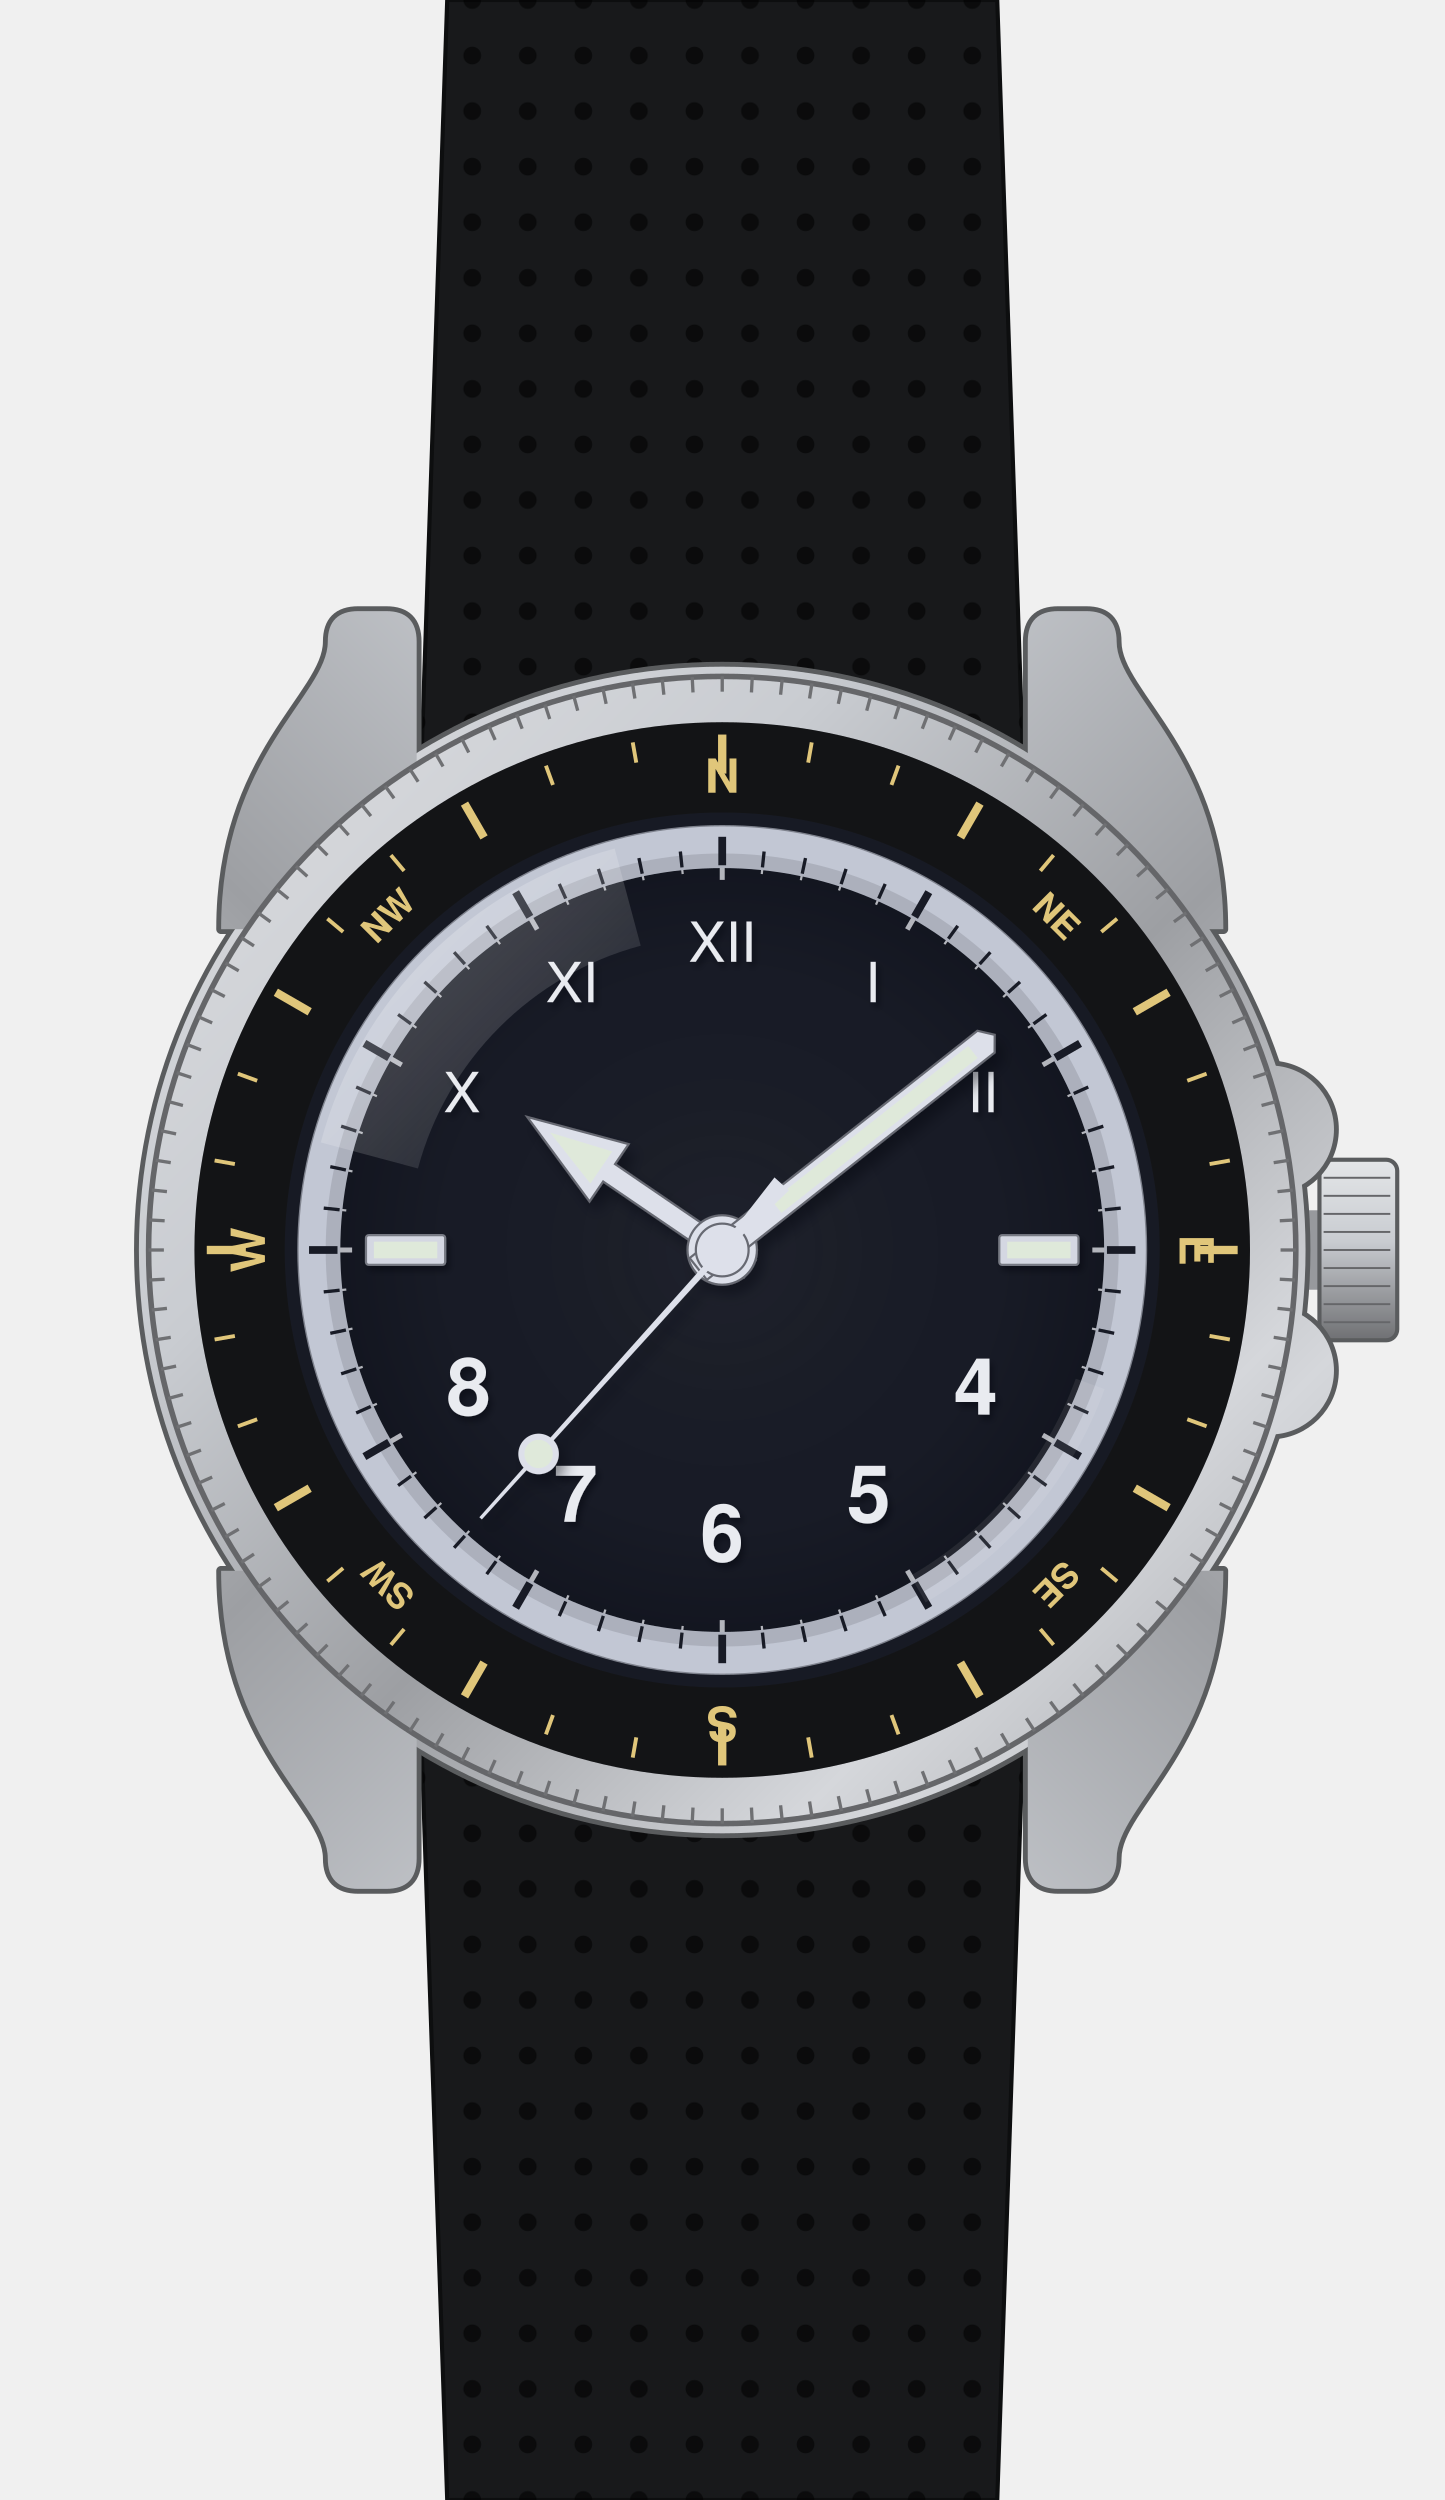
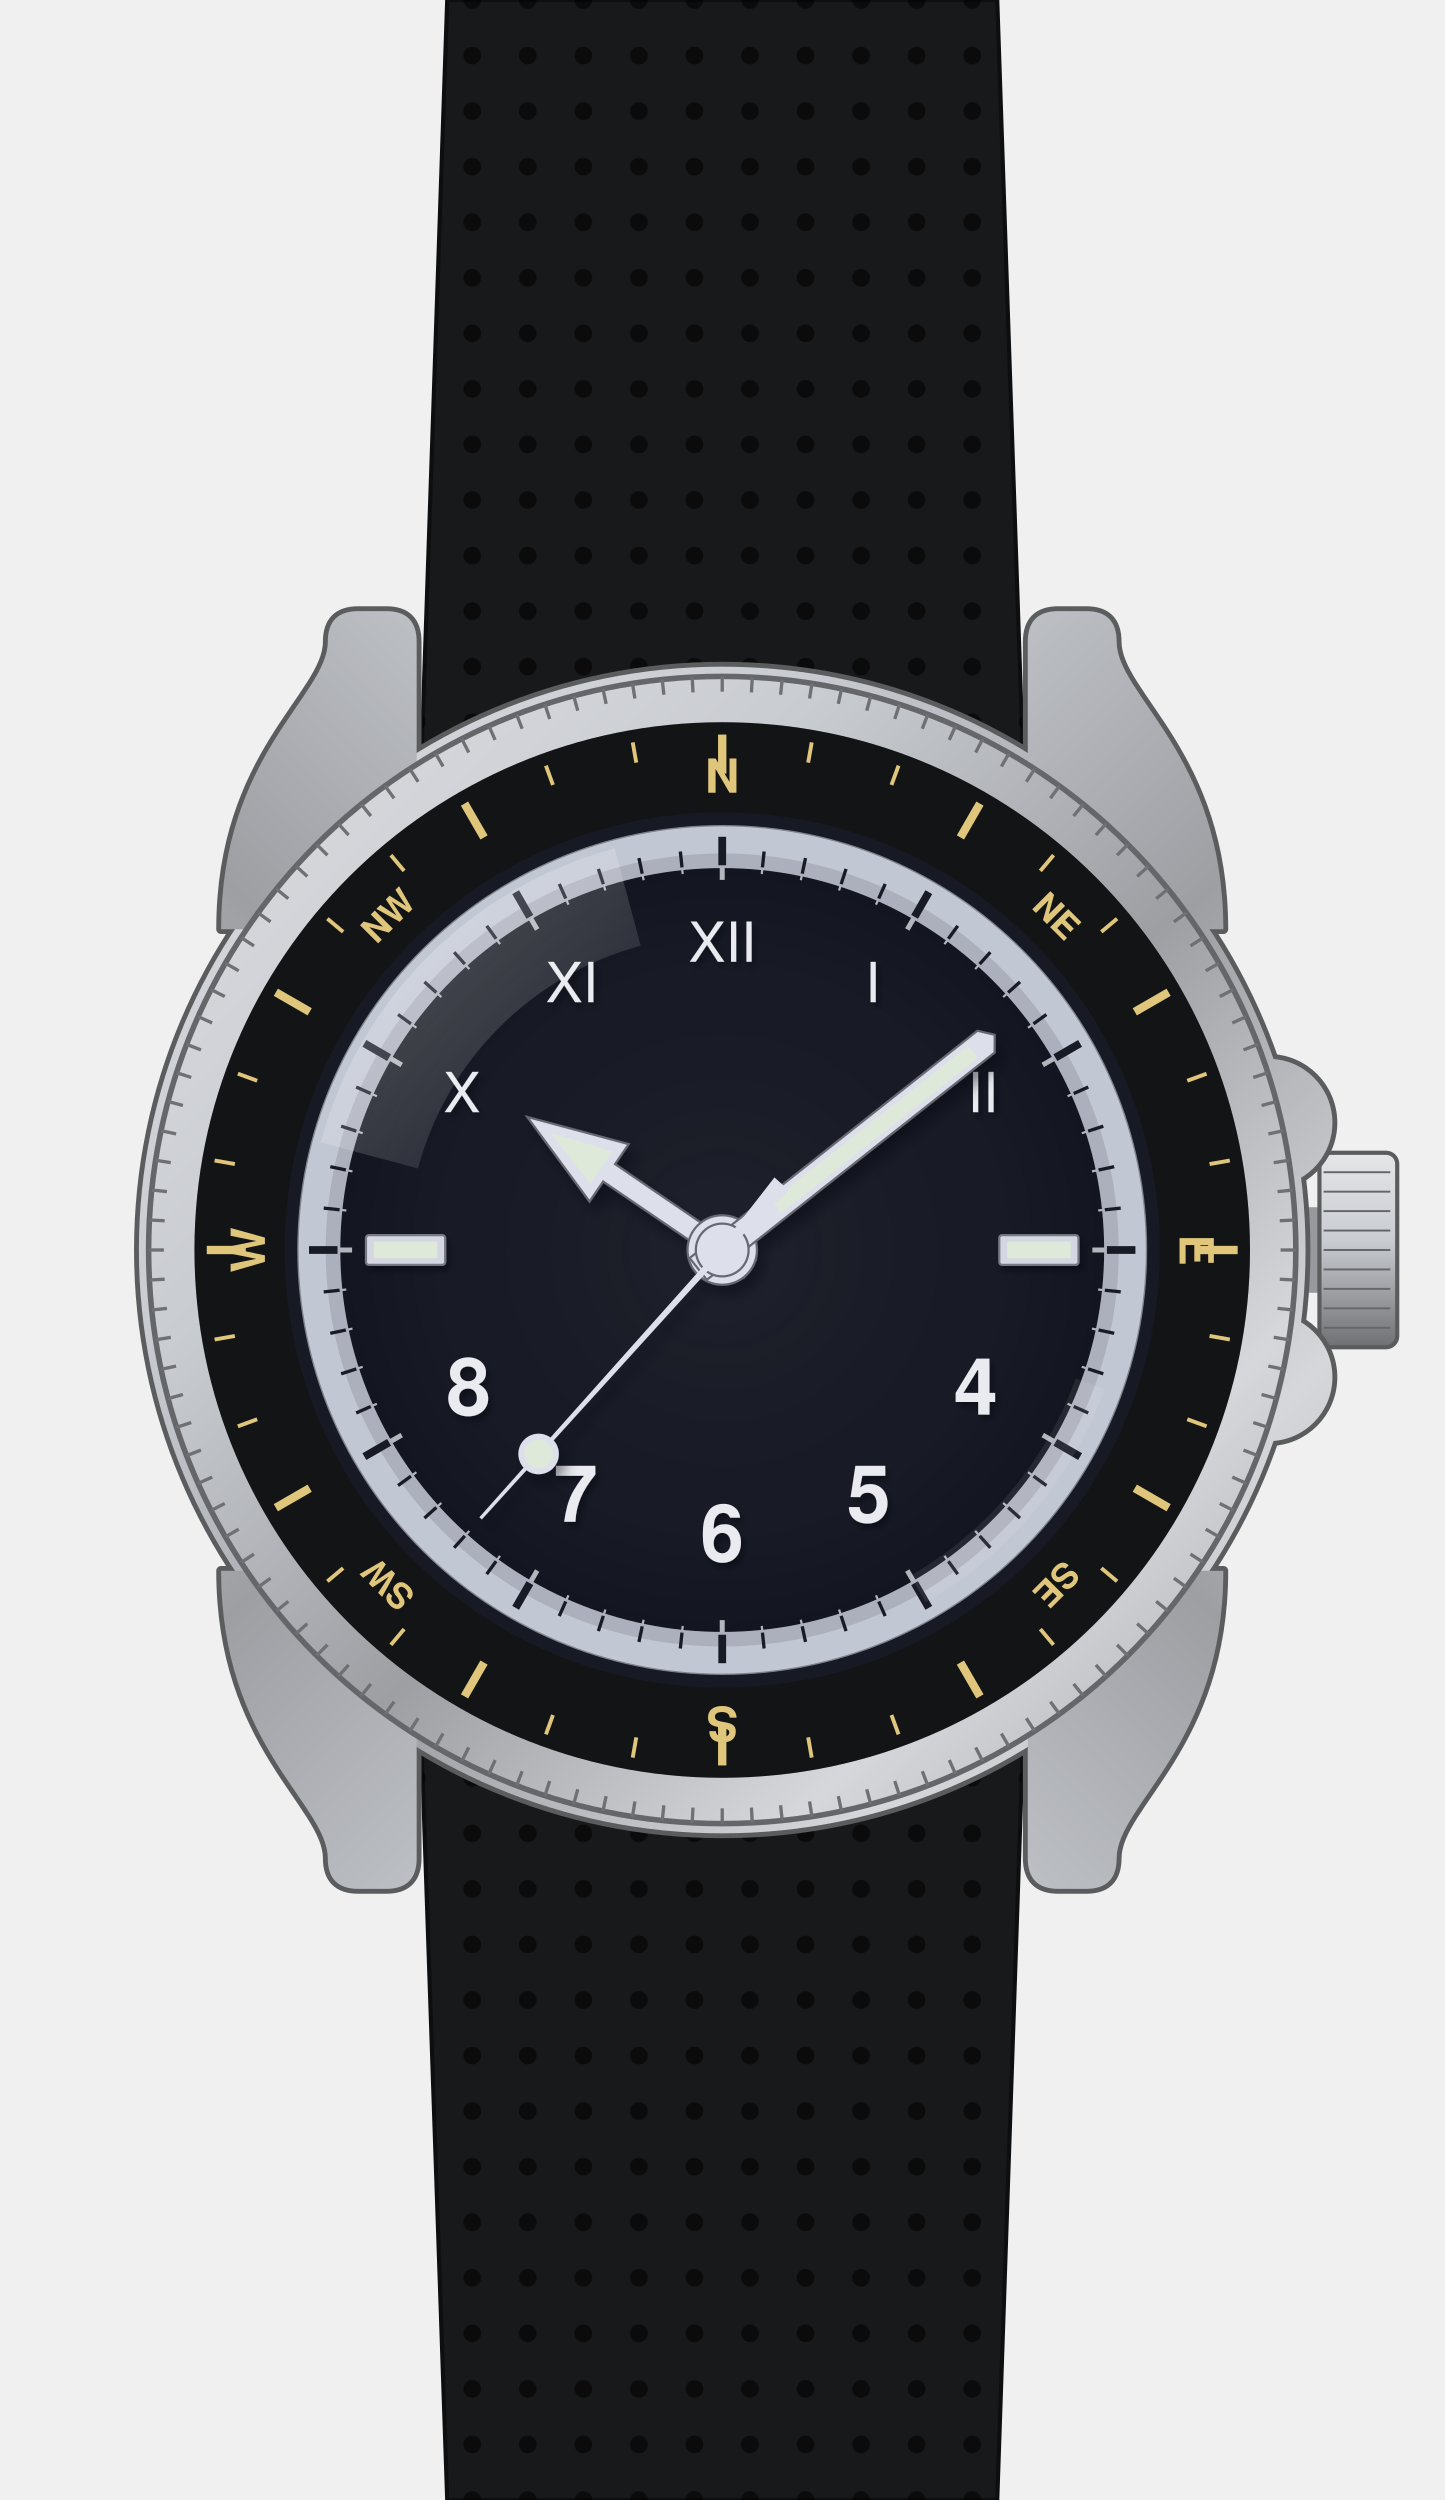
<svg xmlns="http://www.w3.org/2000/svg" viewBox="-26 -45 52 90" role="img" aria-label="California Dial, Compass Bezel" data-mm-width="52" data-mm-height="90">
  <defs>
    <clipPath id="california-compass-dial-clip">
      <circle r="15.3">
</circle>
    </clipPath>
  </defs>
  <g data-layer="strap" data-part="st-tropic-22-black">
    <g id="california-compass-strap-top">
      <g>
        <defs>
          <pattern id="california-compass-strap-texture-st-tropic-22-black" width="2" height="2" patternUnits="userSpaceOnUse">
            <circle cx="1" cy="1" r="0.32" fill="#000" opacity="0.55">
</circle>
          </pattern>
        </defs>
        <path d="M -11 -12.6 L 11 -12.6 L 9.9 -45 L -9.9 -45 Z" fill="#18191b" stroke="#0d0e0f" stroke-width="0.15">
</path>
        <path d="M -11 -12.6 L 11 -12.6 L 9.9 -45 L -9.9 -45 Z" fill="url(#california-compass-strap-texture-st-tropic-22-black)">
</path>
      </g>
    </g>
    <use href="#california-compass-strap-top" transform="scale(1 -1)">
</use>
  </g>
  <g data-layer="crown" data-part="cw-diver42" transform="rotate(0)">
    <g>
      <defs>
        <linearGradient id="california-compass-crown-cw-diver42" x1="0" y1="0" x2="0" y2="1">
          <stop offset="0" stop-color="#e4e6e8">
</stop>
          <stop offset="0.45" stop-color="#c9ccd1">
</stop>
          <stop offset="1" stop-color="#6f7073">
</stop>
        </linearGradient>
      </defs>
-       <rect x="20.6" y="-1.43" width="1.2" height="2.86" fill="#97999d">
+       <rect x="20.6" y="-1.54" width="1.2" height="3.08" fill="#97999d">
</rect>
-       <rect x="21.5" y="-3.25" width="2.8" height="6.5" rx="0.4" fill="url(#california-compass-crown-cw-diver42)" stroke="#5a5c5e" stroke-width="0.15">
+       <rect x="21.5" y="-3.5" width="2.8" height="7" rx="0.4" fill="url(#california-compass-crown-cw-diver42)" stroke="#5a5c5e" stroke-width="0.15">
</rect>
      <g stroke="#656669" stroke-width="0.07">
-         <line x1="21.65" y1="-2.6" x2="24.05" y2="-2.6">
- </line>
-         <line x1="21.65" y1="-1.95" x2="24.05" y2="-1.95">
- </line>
-         <line x1="21.65" y1="-1.3" x2="24.05" y2="-1.3">
- </line>
-         <line x1="21.65" y1="-0.65" x2="24.05" y2="-0.65">
+         <line x1="21.65" y1="-2.8" x2="24.05" y2="-2.8">
+ </line>
+         <line x1="21.65" y1="-2.1" x2="24.05" y2="-2.1">
+ </line>
+         <line x1="21.65" y1="-1.4" x2="24.05" y2="-1.4">
+ </line>
+         <line x1="21.65" y1="-0.7" x2="24.05" y2="-0.7">
</line>
        <line x1="21.65" y1="0" x2="24.05" y2="0">
</line>
-         <line x1="21.65" y1="0.65" x2="24.05" y2="0.65">
- </line>
-         <line x1="21.65" y1="1.3" x2="24.05" y2="1.3">
- </line>
-         <line x1="21.65" y1="1.95" x2="24.05" y2="1.95">
- </line>
-         <line x1="21.65" y1="2.6" x2="24.05" y2="2.6">
+         <line x1="21.65" y1="0.7" x2="24.05" y2="0.7">
+ </line>
+         <line x1="21.65" y1="1.4" x2="24.05" y2="1.4">
+ </line>
+         <line x1="21.65" y1="2.1" x2="24.05" y2="2.1">
+ </line>
+         <line x1="21.65" y1="2.8" x2="24.05" y2="2.8">
</line>
      </g>
    </g>
  </g>
  <g data-layer="case" data-part="cs-diver42-30">
    <g>
      <defs>
        <linearGradient id="california-compass-case-metal-cs-diver42-30" gradientUnits="userSpaceOnUse" x1="-23" y1="-23" x2="23" y2="23">
          <stop offset="0" stop-color="#dedfe2">
</stop>
          <stop offset="0.3" stop-color="#c9ccd1">
</stop>
          <stop offset="0.55" stop-color="#9d9fa3">
</stop>
          <stop offset="0.78" stop-color="#d5d7db">
</stop>
          <stop offset="1" stop-color="#a5a7ab">
</stop>
        </linearGradient>
        <radialGradient id="california-compass-case-flange-cs-diver42-30" gradientUnits="userSpaceOnUse" cx="0" cy="0" r="15.35">
          <stop offset="0.8" stop-color="#3c3d3f">
</stop>
          <stop offset="1" stop-color="#838588">
</stop>
        </radialGradient>
      </defs>
      <g stroke="#5a5c5e" stroke-width="0.35" stroke-linejoin="round">
        <circle r="21" fill="#5a5c5e">
</circle>
        <path d="M 11 -11.55 L 11 -21.9 Q 11 -23 12.1 -23 L 13.1 -23 Q 14.2 -23 14.2 -21.9 C 14.2 -19.95 18.04 -17.85 18.04 -11.55 Z" fill="#5a5c5e" transform="scale(1 1)">
</path>
        <path d="M 11 -11.55 L 11 -21.9 Q 11 -23 12.1 -23 L 13.1 -23 Q 14.2 -23 14.2 -21.9 C 14.2 -19.95 18.04 -17.85 18.04 -11.55 Z" fill="#5a5c5e" transform="scale(-1 1)">
</path>
        <path d="M 11 -11.55 L 11 -21.9 Q 11 -23 12.1 -23 L 13.1 -23 Q 14.2 -23 14.2 -21.9 C 14.2 -19.95 18.04 -17.85 18.04 -11.55 Z" fill="#5a5c5e" transform="scale(1 -1)">
</path>
        <path d="M 11 -11.55 L 11 -21.9 Q 11 -23 12.1 -23 L 13.1 -23 Q 14.2 -23 14.2 -21.9 C 14.2 -19.95 18.04 -17.85 18.04 -11.55 Z" fill="#5a5c5e" transform="scale(-1 -1)">
</path>
-         <circle cx="19.723" cy="-4.342" r="2.3" fill="#5a5c5e">
- </circle>
-         <circle cx="19.723" cy="4.342" r="2.3" fill="#5a5c5e">
+         <circle cx="19.668" cy="-4.582" r="2.3" fill="#5a5c5e">
+ </circle>
+         <circle cx="19.668" cy="4.582" r="2.3" fill="#5a5c5e">
</circle>
      </g>
      <g>
        <circle r="21" fill="url(#california-compass-case-metal-cs-diver42-30)">
</circle>
        <path d="M 11 -11.55 L 11 -21.9 Q 11 -23 12.1 -23 L 13.1 -23 Q 14.2 -23 14.2 -21.9 C 14.2 -19.95 18.04 -17.85 18.04 -11.55 Z" fill="url(#california-compass-case-metal-cs-diver42-30)" transform="scale(1 1)">
</path>
        <path d="M 11 -11.55 L 11 -21.9 Q 11 -23 12.1 -23 L 13.1 -23 Q 14.2 -23 14.2 -21.9 C 14.2 -19.95 18.04 -17.85 18.04 -11.55 Z" fill="url(#california-compass-case-metal-cs-diver42-30)" transform="scale(-1 1)">
</path>
        <path d="M 11 -11.55 L 11 -21.9 Q 11 -23 12.1 -23 L 13.1 -23 Q 14.2 -23 14.2 -21.9 C 14.2 -19.95 18.04 -17.85 18.04 -11.55 Z" fill="url(#california-compass-case-metal-cs-diver42-30)" transform="scale(1 -1)">
</path>
        <path d="M 11 -11.55 L 11 -21.9 Q 11 -23 12.1 -23 L 13.1 -23 Q 14.2 -23 14.2 -21.9 C 14.2 -19.95 18.04 -17.85 18.04 -11.55 Z" fill="url(#california-compass-case-metal-cs-diver42-30)" transform="scale(-1 -1)">
</path>
-         <circle cx="19.723" cy="-4.342" r="2.3" fill="url(#california-compass-case-metal-cs-diver42-30)">
- </circle>
-         <circle cx="19.723" cy="4.342" r="2.3" fill="url(#california-compass-case-metal-cs-diver42-30)">
+         <circle cx="19.668" cy="-4.582" r="2.3" fill="url(#california-compass-case-metal-cs-diver42-30)">
+ </circle>
+         <circle cx="19.668" cy="4.582" r="2.3" fill="url(#california-compass-case-metal-cs-diver42-30)">
</circle>
      </g>
      <circle r="15.35" fill="url(#california-compass-case-flange-cs-diver42-30)">
</circle>
    </g>
  </g>
  <g data-layer="bezel" data-part="bz-diver42-sloped">
    <g>
      <defs>
        <linearGradient id="california-compass-bezel-bz-diver42-sloped" gradientUnits="userSpaceOnUse" x1="-20.65" y1="-20.65" x2="20.65" y2="20.65">
          <stop offset="0" stop-color="#dedfe2">
</stop>
          <stop offset="0.3" stop-color="#c9ccd1">
</stop>
          <stop offset="0.55" stop-color="#9d9fa3">
</stop>
          <stop offset="0.78" stop-color="#d5d7db">
</stop>
          <stop offset="1" stop-color="#a5a7ab">
</stop>
        </linearGradient>
      </defs>
      <path d="M -20.65 0 A 20.65 20.65 0 1 0 20.65 0 A 20.65 20.65 0 1 0 -20.65 0 Z M -18.75 0 A 18.75 18.75 0 1 0 18.75 0 A 18.75 18.75 0 1 0 -18.75 0 Z" fill="url(#california-compass-bezel-bz-diver42-sloped)" fill-rule="evenodd" stroke="#656669" stroke-width="0.2">
</path>
      <g stroke="#6f7073" stroke-width="0.12">
        <line x1="0" y1="-20.1" x2="0" y2="-20.65">
</line>
        <line x1="1.052" y1="-20.072" x2="1.081" y2="-20.622">
</line>
        <line x1="2.101" y1="-19.99" x2="2.159" y2="-20.537">
</line>
        <line x1="3.144" y1="-19.853" x2="3.23" y2="-20.396">
</line>
        <line x1="4.179" y1="-19.661" x2="4.293" y2="-20.199">
</line>
        <line x1="5.202" y1="-19.415" x2="5.345" y2="-19.946">
</line>
        <line x1="6.211" y1="-19.116" x2="6.381" y2="-19.639">
</line>
        <line x1="7.203" y1="-18.765" x2="7.4" y2="-19.278">
</line>
        <line x1="8.175" y1="-18.362" x2="8.399" y2="-18.865">
</line>
        <line x1="9.125" y1="-17.909" x2="9.375" y2="-18.399">
</line>
        <line x1="10.05" y1="-17.407" x2="10.325" y2="-17.883">
</line>
        <line x1="10.947" y1="-16.857" x2="11.247" y2="-17.319">
</line>
        <line x1="11.814" y1="-16.261" x2="12.138" y2="-16.706">
</line>
        <line x1="12.649" y1="-15.621" x2="12.995" y2="-16.048">
</line>
        <line x1="13.45" y1="-14.937" x2="13.818" y2="-15.346">
</line>
        <line x1="14.213" y1="-14.213" x2="14.602" y2="-14.602">
</line>
        <line x1="14.937" y1="-13.45" x2="15.346" y2="-13.818">
</line>
        <line x1="15.621" y1="-12.649" x2="16.048" y2="-12.995">
</line>
        <line x1="16.261" y1="-11.814" x2="16.706" y2="-12.138">
</line>
        <line x1="16.857" y1="-10.947" x2="17.319" y2="-11.247">
</line>
        <line x1="17.407" y1="-10.05" x2="17.883" y2="-10.325">
</line>
        <line x1="17.909" y1="-9.125" x2="18.399" y2="-9.375">
</line>
        <line x1="18.362" y1="-8.175" x2="18.865" y2="-8.399">
</line>
        <line x1="18.765" y1="-7.203" x2="19.278" y2="-7.4">
</line>
        <line x1="19.116" y1="-6.211" x2="19.639" y2="-6.381">
</line>
        <line x1="19.415" y1="-5.202" x2="19.946" y2="-5.345">
</line>
        <line x1="19.661" y1="-4.179" x2="20.199" y2="-4.293">
</line>
        <line x1="19.853" y1="-3.144" x2="20.396" y2="-3.23">
</line>
        <line x1="19.99" y1="-2.101" x2="20.537" y2="-2.159">
</line>
        <line x1="20.072" y1="-1.052" x2="20.622" y2="-1.081">
</line>
        <line x1="20.1" y1="0" x2="20.65" y2="0">
</line>
        <line x1="20.072" y1="1.052" x2="20.622" y2="1.081">
</line>
        <line x1="19.99" y1="2.101" x2="20.537" y2="2.159">
</line>
        <line x1="19.853" y1="3.144" x2="20.396" y2="3.23">
</line>
        <line x1="19.661" y1="4.179" x2="20.199" y2="4.293">
</line>
        <line x1="19.415" y1="5.202" x2="19.946" y2="5.345">
</line>
        <line x1="19.116" y1="6.211" x2="19.639" y2="6.381">
</line>
        <line x1="18.765" y1="7.203" x2="19.278" y2="7.4">
</line>
        <line x1="18.362" y1="8.175" x2="18.865" y2="8.399">
</line>
        <line x1="17.909" y1="9.125" x2="18.399" y2="9.375">
</line>
        <line x1="17.407" y1="10.05" x2="17.883" y2="10.325">
</line>
        <line x1="16.857" y1="10.947" x2="17.319" y2="11.247">
</line>
        <line x1="16.261" y1="11.814" x2="16.706" y2="12.138">
</line>
        <line x1="15.621" y1="12.649" x2="16.048" y2="12.995">
</line>
        <line x1="14.937" y1="13.45" x2="15.346" y2="13.818">
</line>
        <line x1="14.213" y1="14.213" x2="14.602" y2="14.602">
</line>
        <line x1="13.45" y1="14.937" x2="13.818" y2="15.346">
</line>
        <line x1="12.649" y1="15.621" x2="12.995" y2="16.048">
</line>
        <line x1="11.814" y1="16.261" x2="12.138" y2="16.706">
</line>
        <line x1="10.947" y1="16.857" x2="11.247" y2="17.319">
</line>
        <line x1="10.05" y1="17.407" x2="10.325" y2="17.883">
</line>
        <line x1="9.125" y1="17.909" x2="9.375" y2="18.399">
</line>
        <line x1="8.175" y1="18.362" x2="8.399" y2="18.865">
</line>
        <line x1="7.203" y1="18.765" x2="7.4" y2="19.278">
</line>
        <line x1="6.211" y1="19.116" x2="6.381" y2="19.639">
</line>
        <line x1="5.202" y1="19.415" x2="5.345" y2="19.946">
</line>
        <line x1="4.179" y1="19.661" x2="4.293" y2="20.199">
</line>
        <line x1="3.144" y1="19.853" x2="3.23" y2="20.396">
</line>
        <line x1="2.101" y1="19.99" x2="2.159" y2="20.537">
</line>
        <line x1="1.052" y1="20.072" x2="1.081" y2="20.622">
</line>
        <line x1="0" y1="20.1" x2="0" y2="20.65">
</line>
        <line x1="-1.052" y1="20.072" x2="-1.081" y2="20.622">
</line>
        <line x1="-2.101" y1="19.99" x2="-2.159" y2="20.537">
</line>
        <line x1="-3.144" y1="19.853" x2="-3.23" y2="20.396">
</line>
        <line x1="-4.179" y1="19.661" x2="-4.293" y2="20.199">
</line>
        <line x1="-5.202" y1="19.415" x2="-5.345" y2="19.946">
</line>
        <line x1="-6.211" y1="19.116" x2="-6.381" y2="19.639">
</line>
        <line x1="-7.203" y1="18.765" x2="-7.4" y2="19.278">
</line>
        <line x1="-8.175" y1="18.362" x2="-8.399" y2="18.865">
</line>
        <line x1="-9.125" y1="17.909" x2="-9.375" y2="18.399">
</line>
        <line x1="-10.05" y1="17.407" x2="-10.325" y2="17.883">
</line>
        <line x1="-10.947" y1="16.857" x2="-11.247" y2="17.319">
</line>
        <line x1="-11.814" y1="16.261" x2="-12.138" y2="16.706">
</line>
        <line x1="-12.649" y1="15.621" x2="-12.995" y2="16.048">
</line>
        <line x1="-13.45" y1="14.937" x2="-13.818" y2="15.346">
</line>
        <line x1="-14.213" y1="14.213" x2="-14.602" y2="14.602">
</line>
        <line x1="-14.937" y1="13.45" x2="-15.346" y2="13.818">
</line>
        <line x1="-15.621" y1="12.649" x2="-16.048" y2="12.995">
</line>
        <line x1="-16.261" y1="11.814" x2="-16.706" y2="12.138">
</line>
        <line x1="-16.857" y1="10.947" x2="-17.319" y2="11.247">
</line>
        <line x1="-17.407" y1="10.05" x2="-17.883" y2="10.325">
</line>
        <line x1="-17.909" y1="9.125" x2="-18.399" y2="9.375">
</line>
        <line x1="-18.362" y1="8.175" x2="-18.865" y2="8.399">
</line>
        <line x1="-18.765" y1="7.203" x2="-19.278" y2="7.4">
</line>
        <line x1="-19.116" y1="6.211" x2="-19.639" y2="6.381">
</line>
        <line x1="-19.415" y1="5.202" x2="-19.946" y2="5.345">
</line>
        <line x1="-19.661" y1="4.179" x2="-20.199" y2="4.293">
</line>
        <line x1="-19.853" y1="3.144" x2="-20.396" y2="3.23">
</line>
        <line x1="-19.99" y1="2.101" x2="-20.537" y2="2.159">
</line>
        <line x1="-20.072" y1="1.052" x2="-20.622" y2="1.081">
</line>
        <line x1="-20.1" y1="0" x2="-20.65" y2="0">
</line>
        <line x1="-20.072" y1="-1.052" x2="-20.622" y2="-1.081">
</line>
        <line x1="-19.99" y1="-2.101" x2="-20.537" y2="-2.159">
</line>
        <line x1="-19.853" y1="-3.144" x2="-20.396" y2="-3.23">
</line>
        <line x1="-19.661" y1="-4.179" x2="-20.199" y2="-4.293">
</line>
        <line x1="-19.415" y1="-5.202" x2="-19.946" y2="-5.345">
</line>
        <line x1="-19.116" y1="-6.211" x2="-19.639" y2="-6.381">
</line>
        <line x1="-18.765" y1="-7.203" x2="-19.278" y2="-7.4">
</line>
        <line x1="-18.362" y1="-8.175" x2="-18.865" y2="-8.399">
</line>
        <line x1="-17.909" y1="-9.125" x2="-18.399" y2="-9.375">
</line>
        <line x1="-17.407" y1="-10.05" x2="-17.883" y2="-10.325">
</line>
        <line x1="-16.857" y1="-10.947" x2="-17.319" y2="-11.247">
</line>
        <line x1="-16.261" y1="-11.814" x2="-16.706" y2="-12.138">
</line>
        <line x1="-15.621" y1="-12.649" x2="-16.048" y2="-12.995">
</line>
        <line x1="-14.937" y1="-13.45" x2="-15.346" y2="-13.818">
</line>
        <line x1="-14.213" y1="-14.213" x2="-14.602" y2="-14.602">
</line>
        <line x1="-13.45" y1="-14.937" x2="-13.818" y2="-15.346">
</line>
        <line x1="-12.649" y1="-15.621" x2="-12.995" y2="-16.048">
</line>
        <line x1="-11.814" y1="-16.261" x2="-12.138" y2="-16.706">
</line>
        <line x1="-10.947" y1="-16.857" x2="-11.247" y2="-17.319">
</line>
        <line x1="-10.05" y1="-17.407" x2="-10.325" y2="-17.883">
</line>
        <line x1="-9.125" y1="-17.909" x2="-9.375" y2="-18.399">
</line>
        <line x1="-8.175" y1="-18.362" x2="-8.399" y2="-18.865">
</line>
        <line x1="-7.203" y1="-18.765" x2="-7.4" y2="-19.278">
</line>
        <line x1="-6.211" y1="-19.116" x2="-6.381" y2="-19.639">
</line>
        <line x1="-5.202" y1="-19.415" x2="-5.345" y2="-19.946">
</line>
        <line x1="-4.179" y1="-19.661" x2="-4.293" y2="-20.199">
</line>
        <line x1="-3.144" y1="-19.853" x2="-3.23" y2="-20.396">
</line>
        <line x1="-2.101" y1="-19.99" x2="-2.159" y2="-20.537">
</line>
        <line x1="-1.052" y1="-20.072" x2="-1.081" y2="-20.622">
</line>
      </g>
    </g>
  </g>
  <g data-layer="bezelInsert" data-part="in-diver42-compass-black">
    <g>
      <g>
        <defs>
          <radialGradient id="california-compass-insert-shade-in-diver42-compass-black" gradientUnits="userSpaceOnUse" r="19">
            <stop offset="0.805" stop-color="#000" stop-opacity="0.35">
</stop>
            <stop offset="0.873" stop-color="#000" stop-opacity="0">
</stop>
            <stop offset="1" stop-color="#000" stop-opacity="0.15">
</stop>
          </radialGradient>
        </defs>
        <path d="M -19 0 A 19 19 0 1 0 19 0 A 19 19 0 1 0 -19 0 Z M -15.3 0 A 15.3 15.3 0 1 0 15.3 0 A 15.3 15.3 0 1 0 -15.3 0 Z" fill="#16171a" fill-rule="evenodd">
</path>
        <path d="M -19 0 A 19 19 0 1 0 19 0 A 19 19 0 1 0 -19 0 Z M -15.3 0 A 15.3 15.3 0 1 0 15.3 0 A 15.3 15.3 0 1 0 -15.3 0 Z" fill="url(#california-compass-insert-shade-in-diver42-compass-black)" fill-rule="evenodd">
</path>
      </g>
      <g>
        <g stroke="#e0c67a" stroke-linecap="butt">
          <line x1="0" y1="-17.15" x2="0" y2="-18.556" stroke-width="0.3">
</line>
          <line x1="3.094" y1="-17.545" x2="3.222" y2="-18.274" stroke-width="0.14">
</line>
          <line x1="6.093" y1="-16.742" x2="6.347" y2="-17.437" stroke-width="0.14">
</line>
          <line x1="8.575" y1="-14.852" x2="9.278" y2="-16.07" stroke-width="0.3">
</line>
          <line x1="11.452" y1="-13.648" x2="11.928" y2="-14.215" stroke-width="0.14">
</line>
          <line x1="13.648" y1="-11.452" x2="14.215" y2="-11.928" stroke-width="0.14">
</line>
          <line x1="14.852" y1="-8.575" x2="16.07" y2="-9.278" stroke-width="0.3">
</line>
          <line x1="16.742" y1="-6.093" x2="17.437" y2="-6.347" stroke-width="0.14">
</line>
          <line x1="17.545" y1="-3.094" x2="18.274" y2="-3.222" stroke-width="0.14">
</line>
          <line x1="17.15" y1="0" x2="18.556" y2="0" stroke-width="0.3">
</line>
          <line x1="17.545" y1="3.094" x2="18.274" y2="3.222" stroke-width="0.14">
</line>
          <line x1="16.742" y1="6.093" x2="17.437" y2="6.347" stroke-width="0.14">
</line>
          <line x1="14.852" y1="8.575" x2="16.07" y2="9.278" stroke-width="0.3">
</line>
          <line x1="13.648" y1="11.452" x2="14.215" y2="11.928" stroke-width="0.14">
</line>
          <line x1="11.452" y1="13.648" x2="11.928" y2="14.215" stroke-width="0.14">
</line>
          <line x1="8.575" y1="14.852" x2="9.278" y2="16.07" stroke-width="0.3">
</line>
          <line x1="6.093" y1="16.742" x2="6.347" y2="17.437" stroke-width="0.14">
</line>
          <line x1="3.094" y1="17.545" x2="3.222" y2="18.274" stroke-width="0.14">
</line>
          <line x1="0" y1="17.15" x2="0" y2="18.556" stroke-width="0.3">
</line>
          <line x1="-3.094" y1="17.545" x2="-3.222" y2="18.274" stroke-width="0.14">
</line>
          <line x1="-6.093" y1="16.742" x2="-6.347" y2="17.437" stroke-width="0.14">
</line>
          <line x1="-8.575" y1="14.852" x2="-9.278" y2="16.07" stroke-width="0.3">
</line>
          <line x1="-11.452" y1="13.648" x2="-11.928" y2="14.215" stroke-width="0.14">
</line>
          <line x1="-13.648" y1="11.452" x2="-14.215" y2="11.928" stroke-width="0.14">
</line>
          <line x1="-14.852" y1="8.575" x2="-16.07" y2="9.278" stroke-width="0.3">
</line>
          <line x1="-16.742" y1="6.093" x2="-17.437" y2="6.347" stroke-width="0.14">
</line>
          <line x1="-17.545" y1="3.094" x2="-18.274" y2="3.222" stroke-width="0.14">
</line>
          <line x1="-17.15" y1="0" x2="-18.556" y2="0" stroke-width="0.3">
</line>
          <line x1="-17.545" y1="-3.094" x2="-18.274" y2="-3.222" stroke-width="0.14">
</line>
          <line x1="-16.742" y1="-6.093" x2="-17.437" y2="-6.347" stroke-width="0.14">
</line>
          <line x1="-14.852" y1="-8.575" x2="-16.07" y2="-9.278" stroke-width="0.3">
</line>
          <line x1="-13.648" y1="-11.452" x2="-14.215" y2="-11.928" stroke-width="0.14">
</line>
          <line x1="-11.452" y1="-13.648" x2="-11.928" y2="-14.215" stroke-width="0.14">
</line>
          <line x1="-8.575" y1="-14.852" x2="-9.278" y2="-16.07" stroke-width="0.3">
</line>
          <line x1="-6.093" y1="-16.742" x2="-6.347" y2="-17.437" stroke-width="0.14">
</line>
          <line x1="-3.094" y1="-17.545" x2="-3.222" y2="-18.274" stroke-width="0.14">
</line>
        </g>
        <text x="0" y="-16.854" transform="rotate(0 0 -16.854)" font-family="'Helvetica Neue', Helvetica, Arial, sans-serif" font-weight="600" font-size="1.702" fill="#e0c67a" text-anchor="middle" dominant-baseline="central">N</text>
        <text x="11.918" y="-11.918" transform="rotate(45 11.918 -11.918)" font-family="'Helvetica Neue', Helvetica, Arial, sans-serif" font-weight="600" font-size="1.258" fill="#e0c67a" text-anchor="middle" dominant-baseline="central">NE</text>
        <text x="16.854" y="0" transform="rotate(90 16.854 0)" font-family="'Helvetica Neue', Helvetica, Arial, sans-serif" font-weight="600" font-size="1.702" fill="#e0c67a" text-anchor="middle" dominant-baseline="central">E</text>
        <text x="11.918" y="11.918" transform="rotate(135 11.918 11.918)" font-family="'Helvetica Neue', Helvetica, Arial, sans-serif" font-weight="600" font-size="1.258" fill="#e0c67a" text-anchor="middle" dominant-baseline="central">SE</text>
        <text x="0" y="16.854" transform="rotate(180 0 16.854)" font-family="'Helvetica Neue', Helvetica, Arial, sans-serif" font-weight="600" font-size="1.702" fill="#e0c67a" text-anchor="middle" dominant-baseline="central">S</text>
        <text x="-11.918" y="11.918" transform="rotate(225 -11.918 11.918)" font-family="'Helvetica Neue', Helvetica, Arial, sans-serif" font-weight="600" font-size="1.258" fill="#e0c67a" text-anchor="middle" dominant-baseline="central">SW</text>
        <text x="-16.854" y="0" transform="rotate(270 -16.854 0)" font-family="'Helvetica Neue', Helvetica, Arial, sans-serif" font-weight="600" font-size="1.702" fill="#e0c67a" text-anchor="middle" dominant-baseline="central">W</text>
        <text x="-11.918" y="-11.918" transform="rotate(315 -11.918 -11.918)" font-family="'Helvetica Neue', Helvetica, Arial, sans-serif" font-weight="600" font-size="1.258" fill="#e0c67a" text-anchor="middle" dominant-baseline="central">NW</text>
      </g>
    </g>
  </g>
  <g clip-path="url(#california-compass-dial-clip)">
    <g data-layer="dial" data-part="dl-california-black">
      <g>
        <defs>
          <filter id="california-compass-dial-shadow-dl-california-black" x="-50%" y="-50%" width="200%" height="200%">
            <feDropShadow dx="0.12" dy="0.18" stdDeviation="0.12" flood-color="#000" flood-opacity="0.5">
</feDropShadow>
          </filter>
        </defs>
        <circle r="14.25" fill="#141518">
</circle>
        <g>
          <defs>
            <radialGradient id="california-compass-dial-vignette-dl-california-black" gradientUnits="userSpaceOnUse" cx="0" cy="0" r="14.25">
              <stop offset="0" stop-color="#fff" stop-opacity="0.04">
</stop>
              <stop offset="0.7" stop-color="#000" stop-opacity="0">
</stop>
              <stop offset="1" stop-color="#000" stop-opacity="0.28">
</stop>
            </radialGradient>
          </defs>
          <circle r="14.25" fill="url(#california-compass-dial-vignette-dl-california-black)">
</circle>
        </g>
        <g stroke="#f2f2ef" opacity="0.75">
          <line x1="0" y1="-13.324" x2="0" y2="-14.107" stroke-width="0.18">
</line>
          <line x1="1.423" y1="-13.534" x2="1.475" y2="-14.03" stroke-width="0.08">
</line>
          <line x1="2.829" y1="-13.311" x2="2.933" y2="-13.799" stroke-width="0.08">
</line>
          <line x1="4.205" y1="-12.943" x2="4.359" y2="-13.417" stroke-width="0.08">
</line>
          <line x1="5.535" y1="-12.432" x2="5.738" y2="-12.888" stroke-width="0.08">
</line>
          <line x1="6.662" y1="-11.539" x2="7.054" y2="-12.217" stroke-width="0.18">
</line>
          <line x1="7.999" y1="-11.01" x2="8.292" y2="-11.413" stroke-width="0.08">
</line>
          <line x1="9.106" y1="-10.113" x2="9.44" y2="-10.484" stroke-width="0.08">
</line>
          <line x1="10.113" y1="-9.106" x2="10.484" y2="-9.44" stroke-width="0.08">
</line>
          <line x1="11.01" y1="-7.999" x2="11.413" y2="-8.292" stroke-width="0.08">
</line>
          <line x1="11.539" y1="-6.662" x2="12.217" y2="-7.054" stroke-width="0.18">
</line>
          <line x1="12.432" y1="-5.535" x2="12.888" y2="-5.738" stroke-width="0.08">
</line>
          <line x1="12.943" y1="-4.205" x2="13.417" y2="-4.359" stroke-width="0.08">
</line>
          <line x1="13.311" y1="-2.829" x2="13.799" y2="-2.933" stroke-width="0.08">
</line>
          <line x1="13.534" y1="-1.423" x2="14.03" y2="-1.475" stroke-width="0.08">
</line>
          <line x1="13.324" y1="0" x2="14.107" y2="0" stroke-width="0.18">
</line>
          <line x1="13.534" y1="1.423" x2="14.03" y2="1.475" stroke-width="0.08">
</line>
          <line x1="13.311" y1="2.829" x2="13.799" y2="2.933" stroke-width="0.08">
</line>
          <line x1="12.943" y1="4.205" x2="13.417" y2="4.359" stroke-width="0.08">
</line>
          <line x1="12.432" y1="5.535" x2="12.888" y2="5.738" stroke-width="0.08">
</line>
          <line x1="11.539" y1="6.662" x2="12.217" y2="7.054" stroke-width="0.18">
</line>
          <line x1="11.01" y1="7.999" x2="11.413" y2="8.292" stroke-width="0.08">
</line>
          <line x1="10.113" y1="9.106" x2="10.484" y2="9.44" stroke-width="0.08">
</line>
          <line x1="9.106" y1="10.113" x2="9.44" y2="10.484" stroke-width="0.08">
</line>
          <line x1="7.999" y1="11.01" x2="8.292" y2="11.413" stroke-width="0.08">
</line>
          <line x1="6.662" y1="11.539" x2="7.054" y2="12.217" stroke-width="0.18">
</line>
          <line x1="5.535" y1="12.432" x2="5.738" y2="12.888" stroke-width="0.08">
</line>
          <line x1="4.205" y1="12.943" x2="4.359" y2="13.417" stroke-width="0.08">
</line>
          <line x1="2.829" y1="13.311" x2="2.933" y2="13.799" stroke-width="0.08">
</line>
          <line x1="1.423" y1="13.534" x2="1.475" y2="14.03" stroke-width="0.08">
</line>
          <line x1="0" y1="13.324" x2="0" y2="14.107" stroke-width="0.18">
</line>
          <line x1="-1.423" y1="13.534" x2="-1.475" y2="14.03" stroke-width="0.08">
</line>
          <line x1="-2.829" y1="13.311" x2="-2.933" y2="13.799" stroke-width="0.08">
</line>
          <line x1="-4.205" y1="12.943" x2="-4.359" y2="13.417" stroke-width="0.08">
</line>
          <line x1="-5.535" y1="12.432" x2="-5.738" y2="12.888" stroke-width="0.08">
</line>
          <line x1="-6.662" y1="11.539" x2="-7.054" y2="12.217" stroke-width="0.18">
</line>
          <line x1="-7.999" y1="11.01" x2="-8.292" y2="11.413" stroke-width="0.08">
</line>
          <line x1="-9.106" y1="10.113" x2="-9.44" y2="10.484" stroke-width="0.08">
</line>
          <line x1="-10.113" y1="9.106" x2="-10.484" y2="9.44" stroke-width="0.08">
</line>
          <line x1="-11.01" y1="7.999" x2="-11.413" y2="8.292" stroke-width="0.08">
</line>
          <line x1="-11.539" y1="6.662" x2="-12.217" y2="7.054" stroke-width="0.18">
</line>
          <line x1="-12.432" y1="5.535" x2="-12.888" y2="5.738" stroke-width="0.08">
</line>
          <line x1="-12.943" y1="4.205" x2="-13.417" y2="4.359" stroke-width="0.08">
</line>
          <line x1="-13.311" y1="2.829" x2="-13.799" y2="2.933" stroke-width="0.08">
</line>
          <line x1="-13.534" y1="1.423" x2="-14.03" y2="1.475" stroke-width="0.08">
</line>
          <line x1="-13.324" y1="0" x2="-14.107" y2="0" stroke-width="0.18">
</line>
          <line x1="-13.534" y1="-1.423" x2="-14.03" y2="-1.475" stroke-width="0.08">
</line>
          <line x1="-13.311" y1="-2.829" x2="-13.799" y2="-2.933" stroke-width="0.08">
</line>
          <line x1="-12.943" y1="-4.205" x2="-13.417" y2="-4.359" stroke-width="0.08">
</line>
          <line x1="-12.432" y1="-5.535" x2="-12.888" y2="-5.738" stroke-width="0.08">
</line>
          <line x1="-11.539" y1="-6.662" x2="-12.217" y2="-7.054" stroke-width="0.18">
</line>
          <line x1="-11.01" y1="-7.999" x2="-11.413" y2="-8.292" stroke-width="0.08">
</line>
          <line x1="-10.113" y1="-9.106" x2="-10.484" y2="-9.44" stroke-width="0.08">
</line>
          <line x1="-9.106" y1="-10.113" x2="-9.44" y2="-10.484" stroke-width="0.08">
</line>
          <line x1="-7.999" y1="-11.01" x2="-8.292" y2="-11.413" stroke-width="0.08">
</line>
          <line x1="-6.662" y1="-11.539" x2="-7.054" y2="-12.217" stroke-width="0.18">
</line>
          <line x1="-5.535" y1="-12.432" x2="-5.738" y2="-12.888" stroke-width="0.08">
</line>
          <line x1="-4.205" y1="-12.943" x2="-4.359" y2="-13.417" stroke-width="0.08">
</line>
          <line x1="-2.829" y1="-13.311" x2="-2.933" y2="-13.799" stroke-width="0.08">
</line>
          <line x1="-1.423" y1="-13.534" x2="-1.475" y2="-14.03" stroke-width="0.08">
</line>
        </g>
        <g filter="url(#california-compass-dial-shadow-dl-california-black)">
          <g font-family="'Helvetica Neue', Helvetica, Arial, sans-serif" text-anchor="middle" dominant-baseline="central">
            <text x="0" y="-10.83" font-size="1.995" font-weight="400" fill="#f2f2ef">XII</text>
            <text x="5.415" y="-9.379" font-size="1.995" font-weight="400" fill="#f2f2ef">I</text>
            <text x="9.379" y="-5.415" font-size="1.995" font-weight="400" fill="#f2f2ef">II</text>
            <g transform="rotate(90)">
              <rect x="-0.534" y="-12.825" width="1.069" height="2.85" rx="0.1" fill="#dcdde0" stroke="#797a7b" stroke-width="0.08">
</rect>
              <rect class="lume" x="-0.299" y="-12.54" width="0.599" height="2.28" fill="#e8f0d8">
</rect>
            </g>
            <text x="9.132" y="5.272" font-size="2.85" font-weight="700" fill="#f2f2ef">4</text>
            <text x="5.272" y="9.132" font-size="2.85" font-weight="700" fill="#f2f2ef">5</text>
            <text x="0" y="10.545" font-size="2.85" font-weight="700" fill="#f2f2ef">6</text>
            <text x="-5.273" y="9.132" font-size="2.85" font-weight="700" fill="#f2f2ef">7</text>
            <text x="-9.132" y="5.273" font-size="2.85" font-weight="700" fill="#f2f2ef">8</text>
            <g transform="rotate(270)">
              <rect x="-0.534" y="-12.825" width="1.069" height="2.85" rx="0.1" fill="#dcdde0" stroke="#797a7b" stroke-width="0.08">
</rect>
              <rect class="lume" x="-0.299" y="-12.54" width="0.599" height="2.28" fill="#e8f0d8">
</rect>
            </g>
            <text x="-9.379" y="-5.415" font-size="1.995" font-weight="400" fill="#f2f2ef">X</text>
            <text x="-5.415" y="-9.379" font-size="1.995" font-weight="400" fill="#f2f2ef">XI</text>
          </g>
        </g>
      </g>
    </g>
    <g data-layer="chapterRing" data-part="cr-diver42-silver">
      <g>
        <path d="M -15.25 0 A 15.25 15.25 0 1 0 15.25 0 A 15.25 15.25 0 1 0 -15.25 0 Z M -13.75 0 A 13.75 13.75 0 1 0 13.75 0 A 13.75 13.75 0 1 0 -13.75 0 Z" fill="#c9ccd1" fill-rule="evenodd">
</path>
        <path d="M -14.275 0 A 14.275 14.275 0 1 0 14.275 0 A 14.275 14.275 0 1 0 -14.275 0 Z M -13.75 0 A 13.75 13.75 0 1 0 13.75 0 A 13.75 13.75 0 1 0 -13.75 0 Z" fill="#000" opacity="0.12" fill-rule="evenodd">
</path>
        <g stroke="#141518">
          <line x1="0" y1="-13.85" x2="0" y2="-14.875" stroke-width="0.28">
</line>
          <line x1="1.448" y1="-13.774" x2="1.508" y2="-14.346" stroke-width="0.12">
</line>
          <line x1="2.88" y1="-13.547" x2="2.999" y2="-14.11" stroke-width="0.12">
</line>
          <line x1="4.28" y1="-13.172" x2="4.458" y2="-13.719" stroke-width="0.12">
</line>
          <line x1="5.633" y1="-12.653" x2="5.867" y2="-13.178" stroke-width="0.12">
</line>
          <line x1="6.925" y1="-11.994" x2="7.437" y2="-12.882" stroke-width="0.28">
</line>
          <line x1="8.141" y1="-11.205" x2="8.479" y2="-11.67" stroke-width="0.12">
</line>
          <line x1="9.267" y1="-10.293" x2="9.652" y2="-10.72" stroke-width="0.12">
</line>
          <line x1="10.293" y1="-9.267" x2="10.72" y2="-9.652" stroke-width="0.12">
</line>
          <line x1="11.205" y1="-8.141" x2="11.67" y2="-8.479" stroke-width="0.12">
</line>
          <line x1="11.994" y1="-6.925" x2="12.882" y2="-7.438" stroke-width="0.28">
</line>
          <line x1="12.653" y1="-5.633" x2="13.178" y2="-5.867" stroke-width="0.12">
</line>
          <line x1="13.172" y1="-4.28" x2="13.719" y2="-4.458" stroke-width="0.12">
</line>
          <line x1="13.547" y1="-2.88" x2="14.11" y2="-2.999" stroke-width="0.12">
</line>
          <line x1="13.774" y1="-1.448" x2="14.346" y2="-1.508" stroke-width="0.12">
</line>
          <line x1="13.85" y1="0" x2="14.875" y2="0" stroke-width="0.28">
</line>
          <line x1="13.774" y1="1.448" x2="14.346" y2="1.508" stroke-width="0.12">
</line>
          <line x1="13.547" y1="2.88" x2="14.11" y2="2.999" stroke-width="0.12">
</line>
          <line x1="13.172" y1="4.28" x2="13.719" y2="4.458" stroke-width="0.12">
</line>
          <line x1="12.653" y1="5.633" x2="13.178" y2="5.867" stroke-width="0.12">
</line>
          <line x1="11.994" y1="6.925" x2="12.882" y2="7.437" stroke-width="0.28">
</line>
          <line x1="11.205" y1="8.141" x2="11.67" y2="8.479" stroke-width="0.12">
</line>
          <line x1="10.293" y1="9.267" x2="10.72" y2="9.652" stroke-width="0.12">
</line>
          <line x1="9.267" y1="10.293" x2="9.652" y2="10.72" stroke-width="0.12">
</line>
          <line x1="8.141" y1="11.205" x2="8.479" y2="11.67" stroke-width="0.12">
</line>
          <line x1="6.925" y1="11.994" x2="7.437" y2="12.882" stroke-width="0.28">
</line>
          <line x1="5.633" y1="12.653" x2="5.867" y2="13.178" stroke-width="0.12">
</line>
          <line x1="4.28" y1="13.172" x2="4.458" y2="13.719" stroke-width="0.12">
</line>
          <line x1="2.88" y1="13.547" x2="2.999" y2="14.11" stroke-width="0.12">
</line>
          <line x1="1.448" y1="13.774" x2="1.508" y2="14.346" stroke-width="0.12">
</line>
          <line x1="0" y1="13.85" x2="0" y2="14.875" stroke-width="0.28">
</line>
          <line x1="-1.448" y1="13.774" x2="-1.508" y2="14.346" stroke-width="0.12">
</line>
          <line x1="-2.88" y1="13.547" x2="-2.999" y2="14.11" stroke-width="0.12">
</line>
          <line x1="-4.28" y1="13.172" x2="-4.458" y2="13.719" stroke-width="0.12">
</line>
          <line x1="-5.633" y1="12.653" x2="-5.867" y2="13.178" stroke-width="0.12">
</line>
          <line x1="-6.925" y1="11.994" x2="-7.438" y2="12.882" stroke-width="0.28">
</line>
          <line x1="-8.141" y1="11.205" x2="-8.479" y2="11.67" stroke-width="0.12">
</line>
          <line x1="-9.267" y1="10.293" x2="-9.652" y2="10.72" stroke-width="0.12">
</line>
          <line x1="-10.293" y1="9.267" x2="-10.72" y2="9.652" stroke-width="0.12">
</line>
          <line x1="-11.205" y1="8.141" x2="-11.67" y2="8.479" stroke-width="0.12">
</line>
          <line x1="-11.994" y1="6.925" x2="-12.882" y2="7.438" stroke-width="0.28">
</line>
          <line x1="-12.653" y1="5.633" x2="-13.178" y2="5.867" stroke-width="0.12">
</line>
          <line x1="-13.172" y1="4.28" x2="-13.719" y2="4.458" stroke-width="0.12">
</line>
          <line x1="-13.547" y1="2.88" x2="-14.11" y2="2.999" stroke-width="0.12">
</line>
          <line x1="-13.774" y1="1.448" x2="-14.346" y2="1.508" stroke-width="0.12">
</line>
          <line x1="-13.85" y1="0" x2="-14.875" y2="0" stroke-width="0.28">
</line>
          <line x1="-13.774" y1="-1.448" x2="-14.346" y2="-1.508" stroke-width="0.12">
</line>
          <line x1="-13.547" y1="-2.88" x2="-14.11" y2="-2.999" stroke-width="0.12">
</line>
          <line x1="-13.172" y1="-4.28" x2="-13.719" y2="-4.458" stroke-width="0.12">
</line>
          <line x1="-12.653" y1="-5.633" x2="-13.178" y2="-5.867" stroke-width="0.12">
</line>
          <line x1="-11.994" y1="-6.925" x2="-12.882" y2="-7.438" stroke-width="0.28">
</line>
          <line x1="-11.205" y1="-8.141" x2="-11.67" y2="-8.479" stroke-width="0.12">
</line>
          <line x1="-10.293" y1="-9.267" x2="-10.72" y2="-9.652" stroke-width="0.12">
</line>
          <line x1="-9.267" y1="-10.293" x2="-9.652" y2="-10.72" stroke-width="0.12">
</line>
          <line x1="-8.141" y1="-11.205" x2="-8.479" y2="-11.67" stroke-width="0.12">
</line>
          <line x1="-6.925" y1="-11.994" x2="-7.438" y2="-12.882" stroke-width="0.28">
</line>
          <line x1="-5.633" y1="-12.653" x2="-5.867" y2="-13.178" stroke-width="0.12">
</line>
          <line x1="-4.28" y1="-13.172" x2="-4.458" y2="-13.719" stroke-width="0.12">
</line>
          <line x1="-2.88" y1="-13.547" x2="-2.999" y2="-14.11" stroke-width="0.12">
</line>
          <line x1="-1.448" y1="-13.774" x2="-1.508" y2="-14.346" stroke-width="0.12">
</line>
        </g>
      </g>
    </g>
  </g>
  <g data-layer="hands" data-part="hd-nh-plongeur">
    <g>
      <defs>
        <filter id="california-compass-hands-shadow-hd-nh-plongeur" x="-50%" y="-50%" width="200%" height="200%">
          <feDropShadow dx="0.25" dy="0.35" stdDeviation="0.25" flood-color="#000" flood-opacity="0.45">
</feDropShadow>
        </filter>
      </defs>
      <g filter="url(#california-compass-hands-shadow-hd-nh-plongeur)">
        <g transform="rotate(304.308)">
          <polygon points="0.38,1.2 0.38,-4.93 1.25,-4.93 0,-8.5 0,-8.5 -1.25,-4.93 -0.38,-4.93 -0.38,1.2" fill="#e6e7e9" stroke="#676869" stroke-width="0.08">
</polygon>
          <polygon class="lume" points="0.7,-5.27 0,-7.5 0,-7.5 -0.7,-5.27" fill="#e8f0d8">
</polygon>
        </g>
        <circle r="1.25" fill="#e6e7e9" stroke="#676869" stroke-width="0.08">
</circle>
        <g transform="rotate(51.7)">
          <polygon points="0.5,1.1 0.5,-12.1 0,-12.5 0,-12.5 -0.5,-12.1 -0.5,1.1" fill="#e6e7e9" stroke="#676869" stroke-width="0.08">
</polygon>
          <rect class="lume" x="-0.275" y="-11.5" width="0.55" height="9" fill="#e8f0d8">
</rect>
        </g>
        <circle r="0.95" fill="#e6e7e9" stroke="#676869" stroke-width="0.08">
</circle>
        <g transform="rotate(222)">
          <polygon points="0.35,3.2 0.12,0 0.06,-13 -0.06,-13 -0.12,0 -0.35,3.2" fill="#e6e7e9">
</polygon>
          <circle class="lume" cy="-9.88" r="0.62" fill="#e8f0d8" stroke="#e6e7e9" stroke-width="0.22">
</circle>
        </g>
        <circle r="0.5" fill="#e6e7e9">
</circle>
      </g>
    </g>
  </g>
  <g data-layer="crystal" data-part="cy-diver42-dd">
    <g pointer-events="none">
      <defs>
        <linearGradient id="california-compass-glare-cy-diver42-dd" x1="0" y1="0" x2="1" y2="1">
          <stop offset="0" stop-color="#fff" stop-opacity="0.32">
</stop>
          <stop offset="1" stop-color="#fff" stop-opacity="0">
</stop>
        </linearGradient>
      </defs>
      <circle r="15.75" fill="#5d7dff" opacity="0.06">
</circle>
      <path d="M -14.453 -3.873 A 14.962 14.962 0 0 1 -3.873 -14.453 L -2.935 -10.954 A 11.34 11.34 0 0 0 -10.954 -2.935 Z" fill="url(#california-compass-glare-cy-diver42-dd)">
</path>
      <path d="M 13.764 5.01 A 14.648 14.648 0 0 1 7.324 12.685 L 6.772 11.73 A 13.545 13.545 0 0 0 12.728 4.633 Z" fill="#fff" opacity="0.08">
</path>
    </g>
  </g>
</svg>
